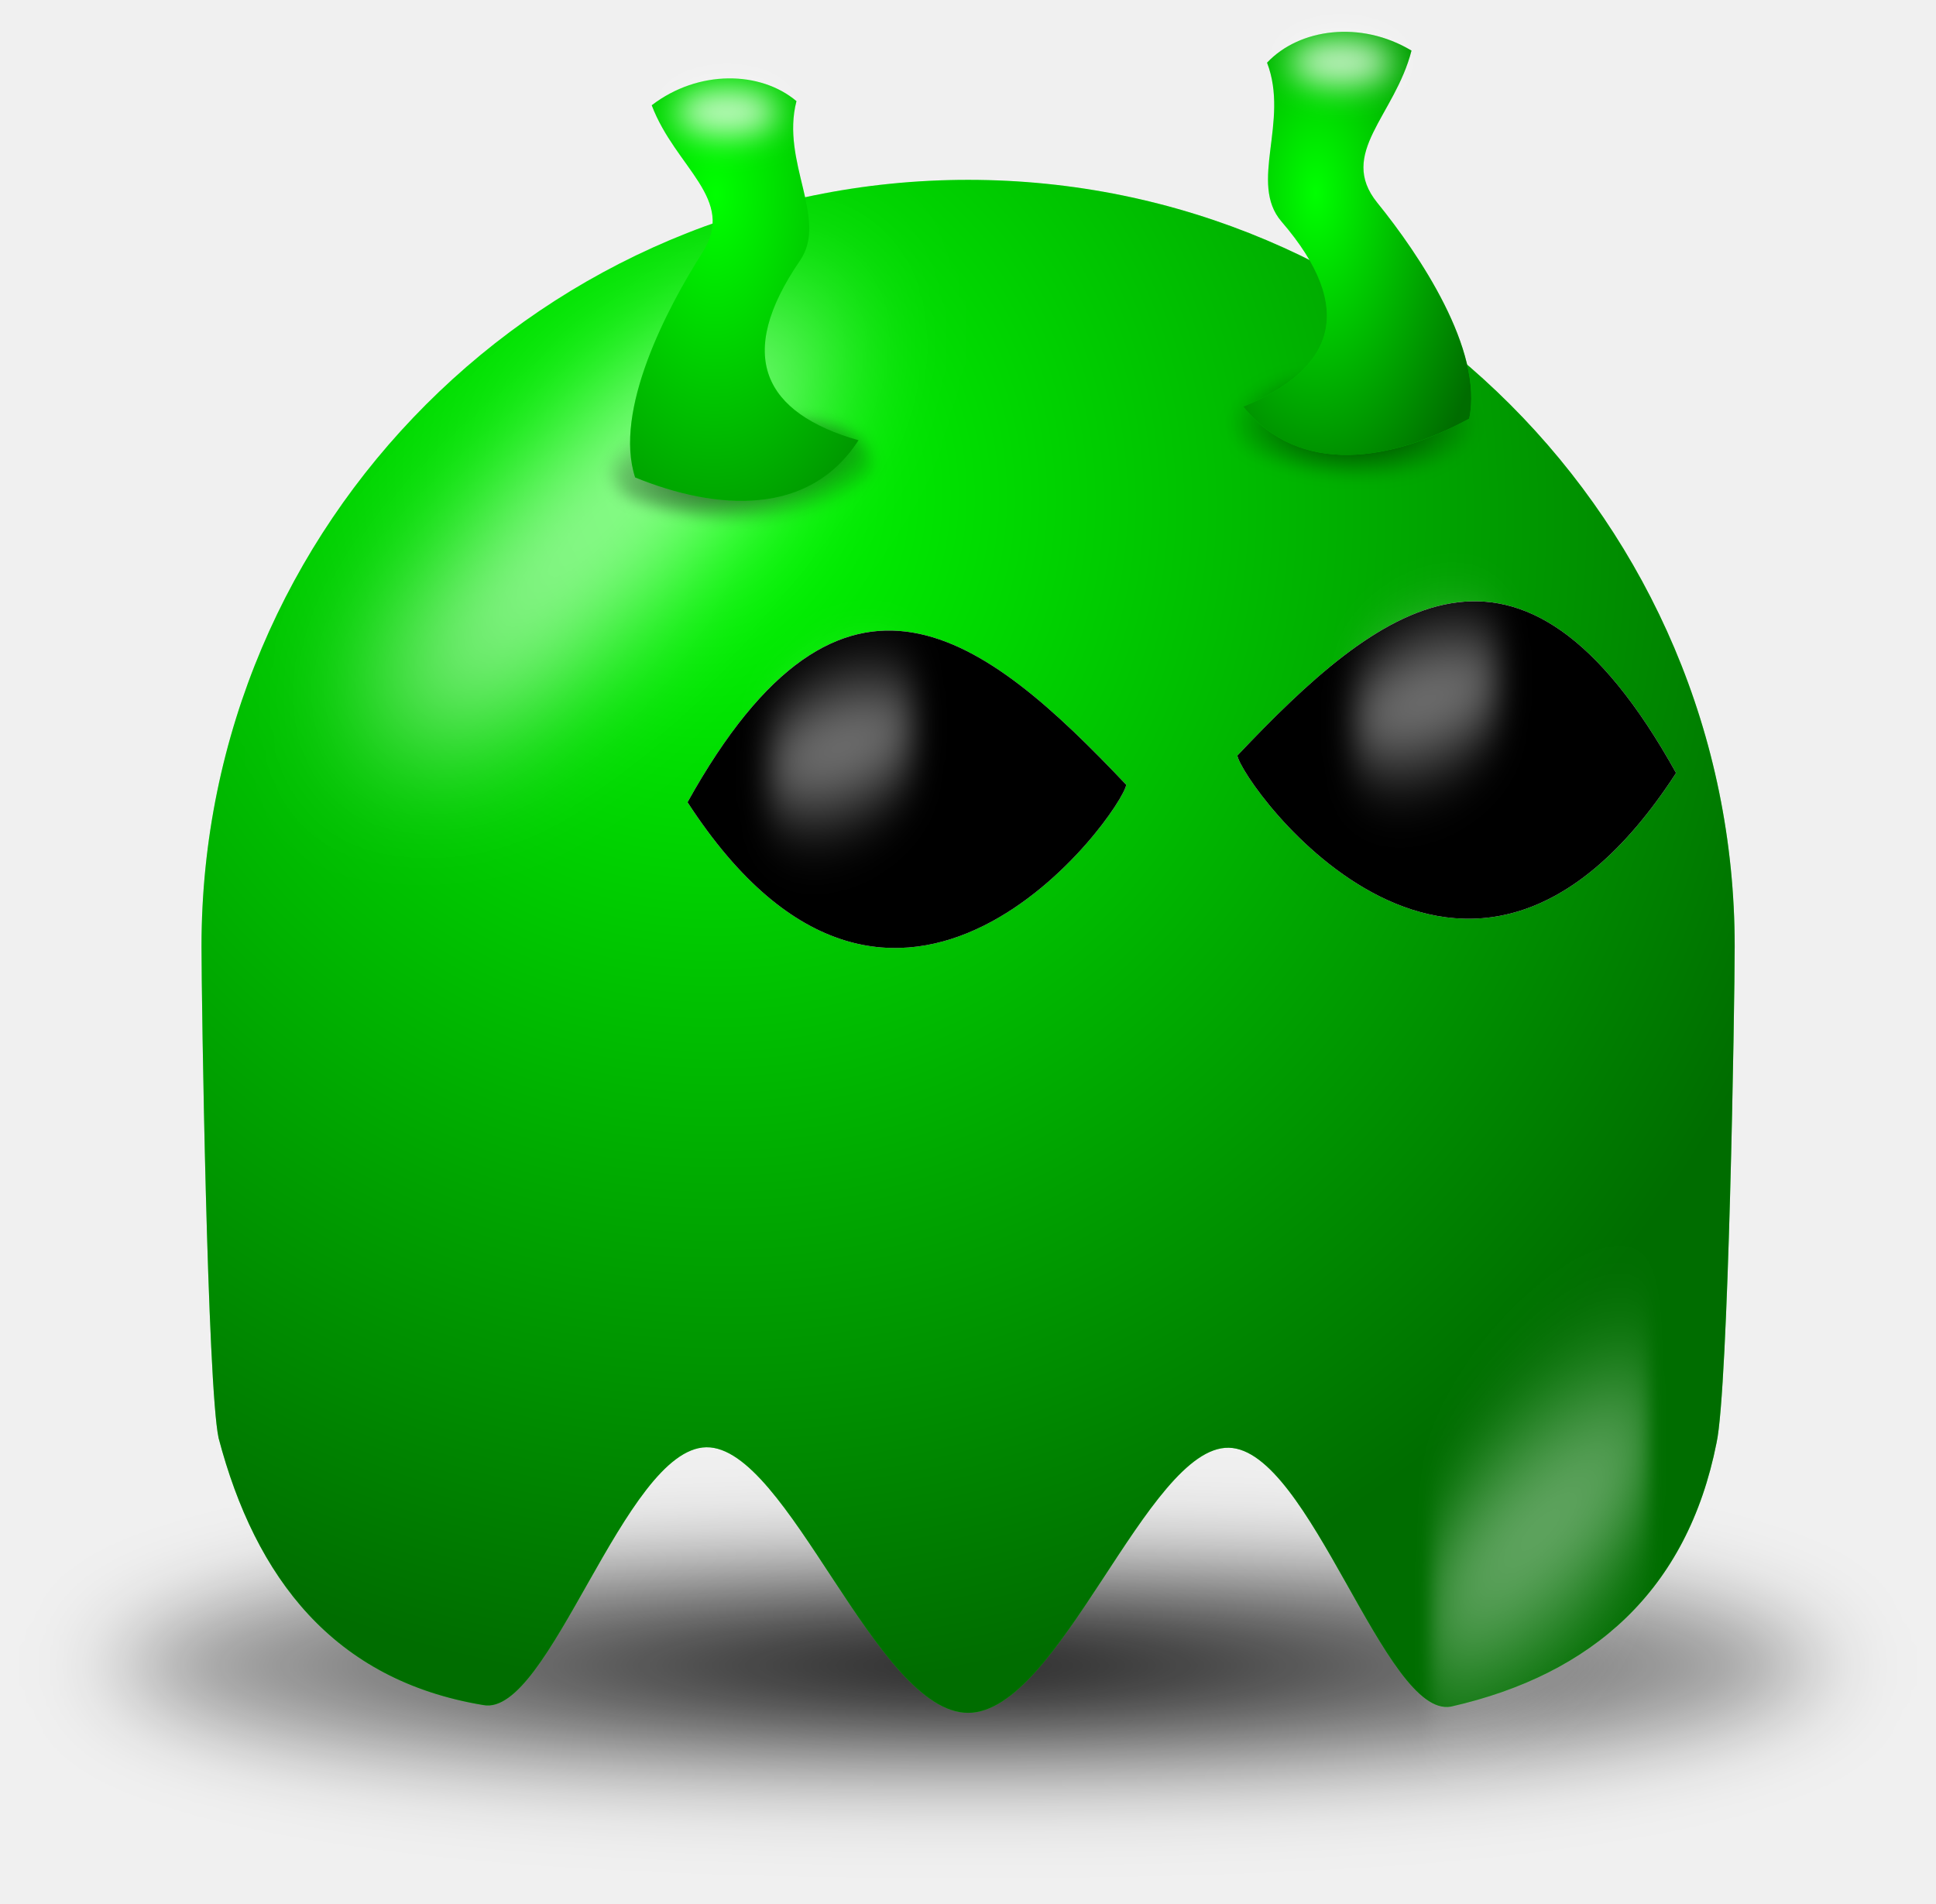
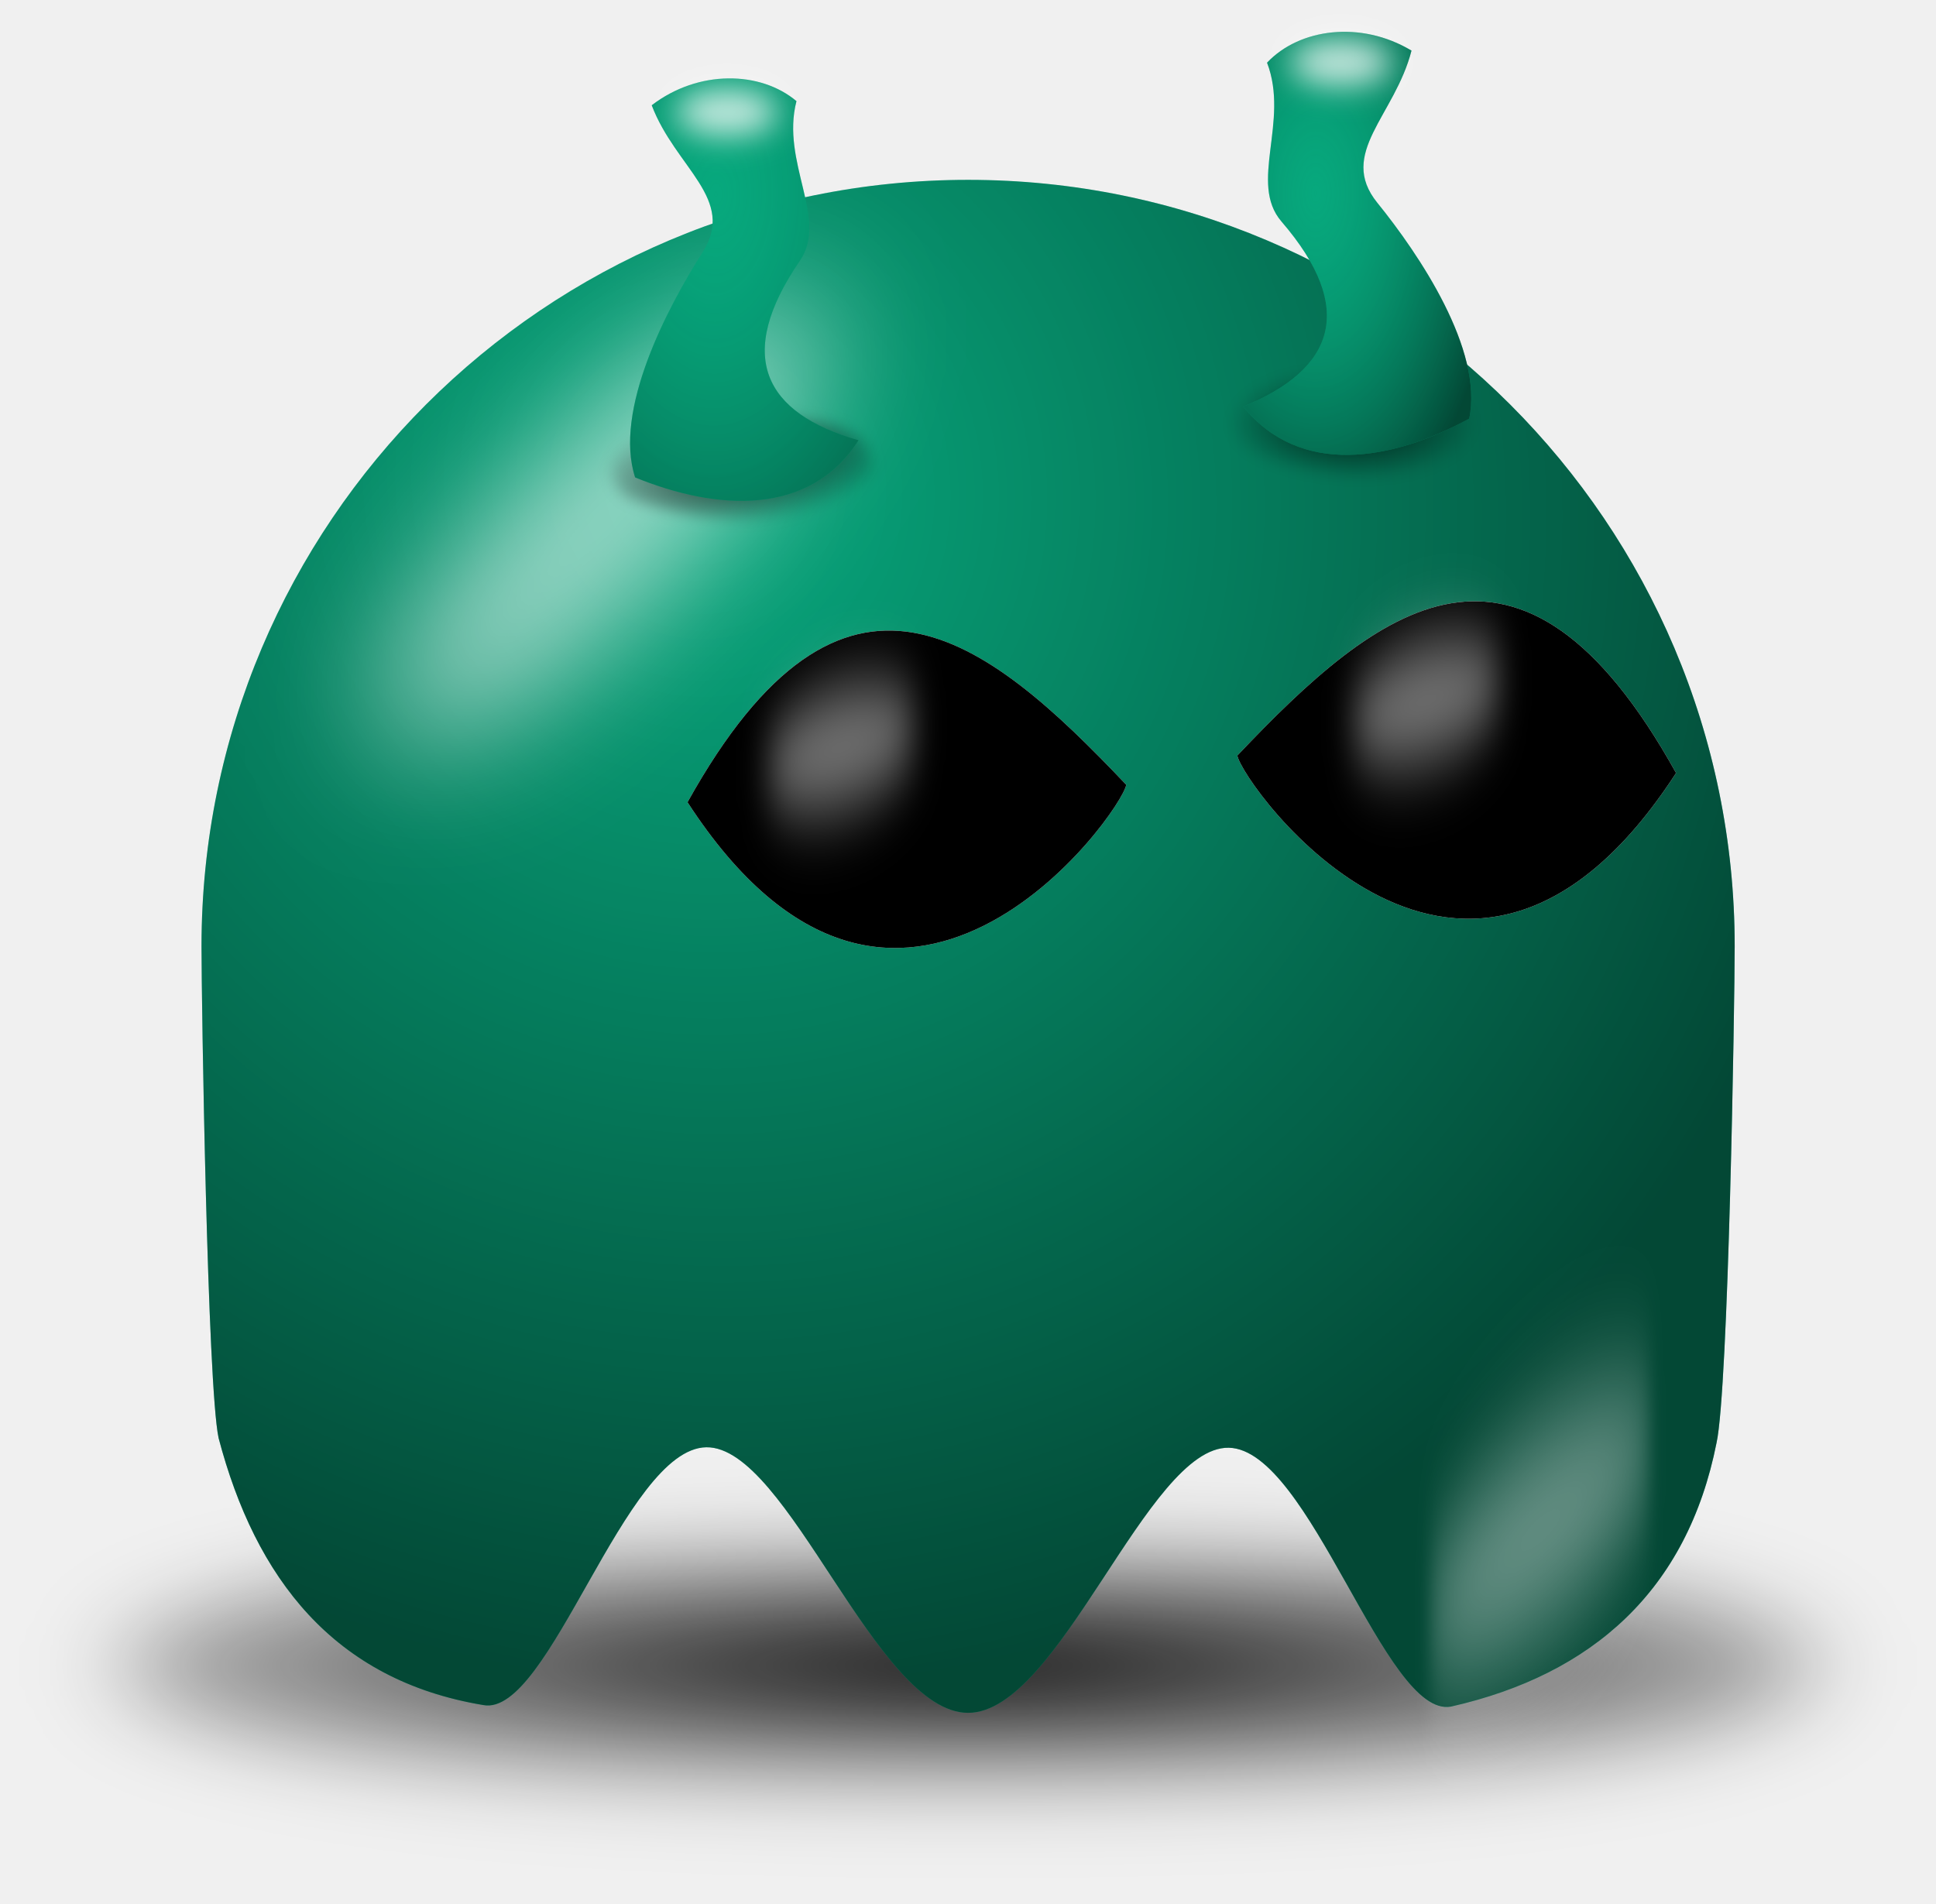
<svg xmlns="http://www.w3.org/2000/svg" xmlns:xlink="http://www.w3.org/1999/xlink" width="30.962mm" height="30.445mm" viewBox="0 0 30.962 30.445" version="1.1" id="svg3968">
  <defs id="defs3962">
+     <linearGradient id="linearGradient2">
+       <stop id="stop1" style="stop-color:#07a87d;stop-opacity:0.114;" offset="0" />
+       <stop id="stop2" style="stop-color:#000000;stop-opacity:.572" offset="1" />
+     </linearGradient>
+     <linearGradient id="linearGradient14">
+       <stop id="stop13" style="stop-color:#07a87d;stop-opacity:0.113;" offset="0" />
+       <stop id="stop14" style="stop-color:#000000;stop-opacity:.572" offset="1" />
+     </linearGradient>
    <radialGradient id="radialGradient4092" xlink:href="#linearGradient4072" gradientUnits="userSpaceOnUse" cy="506.35" cx="210.89" gradientTransform="matrix(1.4028,1.6439e-6,-1.4521e-7,0.20588,-89.845,403.11)" r="68" />
    <linearGradient id="linearGradient4072">
      <stop id="stop4074" style="stop-color:#000000" offset="0" />
      <stop id="stop4076" style="stop-color:#000000;stop-opacity:0" offset="1" />
    </linearGradient>
    <filter id="filter4112" height="1.68" width="1.14" y="-0.34" x="-0.07">
      <feGaussianBlur id="feGaussianBlur4114" stdDeviation="3.968" />
    </filter>
    <radialGradient id="radialGradient4094" xlink:href="#linearGradient2315" gradientUnits="userSpaceOnUse" cy="497.96" cx="216.99" gradientTransform="matrix(0.7158,1.4128,-1.3538,0.68592,735.84,-155.77)" r="65" />
    <linearGradient id="linearGradient2315">
      <stop id="stop2317" style="stop-color:#000000;stop-opacity:0" offset="0" />
      <stop id="stop2319" style="stop-color:#000000;stop-opacity:.572" offset="1" />
    </linearGradient>
    <filter id="filter3730" height="1.682" width="1.696" y="-0.341" x="-0.348">
      <feGaussianBlur id="feGaussianBlur3732" stdDeviation="5.465" />
    </filter>
-     <filter id="filter4065" height="1.907" width="2.039" y="-0.453" x="-0.52">
+     <filter id="filter4065" height="1.738" width="2.811" y="-0.369" x="-0.906">
      <feGaussianBlur id="feGaussianBlur4067" stdDeviation="4.151" />
    </filter>
-     <filter id="filter4572" height="2.184" width="1.786" y="-0.592" x="-0.393">
+     <filter id="filter4572" height="1.9" width="2.109" y="-0.45" x="-0.555">
      <feGaussianBlur id="feGaussianBlur4574" stdDeviation="1.734" />
    </filter>
-     <filter id="filter4568" height="2.184" width="1.786" y="-0.592" x="-0.393">
+     <filter id="filter4568" height="1.9" width="2.109" y="-0.45" x="-0.555">
      <feGaussianBlur id="feGaussianBlur4570" stdDeviation="1.734" />
    </filter>
    <radialGradient id="radialGradient4894" xlink:href="#linearGradient4072" gradientUnits="userSpaceOnUse" cy="273.5" cx="307.44" gradientTransform="matrix(1.4615,-0.21496,0.079255,0.53886,-163.57,192.21)" r="6.938" />
-     <filter id="filter4868" height="1.483" width="1.155" y="-0.241" x="-0.077">
+     <filter id="filter4868" height="1.348" width="1.136" y="-0.174" x="-0.068">
      <feGaussianBlur id="feGaussianBlur4870" stdDeviation="0.444" />
    </filter>
    <radialGradient id="radialGradient4898" xlink:href="#linearGradient4072" gradientUnits="userSpaceOnUse" cy="273.5" cx="307.44" gradientTransform="matrix(1.0899,-0.022704,0.010506,0.50433,-30.498,142.55)" r="6.938" />
-     <filter id="filter4872" height="1.531" width="1.153" y="-0.266" x="-0.077">
+     <filter id="filter4872" height="1.348" width="1.136" y="-0.174" x="-0.068">
      <feGaussianBlur id="feGaussianBlur4874" stdDeviation="0.444" />
    </filter>
-     <radialGradient id="radialGradient4762" xlink:href="#linearGradient2315" gradientUnits="userSpaceOnUse" cy="259.27" cx="305.61" gradientTransform="matrix(-0.6607175,-0.0091522,0.01622451,-1.171258,236.0178,326.0176)" r="6.904" />
-     <radialGradient id="radialGradient4764" xlink:href="#linearGradient2315" gradientUnits="userSpaceOnUse" cy="269.47" cx="575.81" gradientTransform="matrix(-0.4276725,-0.00254304,0.00484717,-0.8151548,292.845,240.6538)" r="6.895" />
-     <filter id="filter4828" height="2.668" width="1.762" y="-0.834" x="-0.381">
+     <radialGradient id="radialGradient4762" xlink:href="#linearGradient2" gradientUnits="userSpaceOnUse" cy="259.27" cx="305.61" gradientTransform="matrix(-0.6607175,-0.0091522,0.01622451,-1.171258,236.0178,326.0176)" r="6.904" />
+     <radialGradient id="radialGradient4764" xlink:href="#linearGradient14" gradientUnits="userSpaceOnUse" cy="269.47" cx="575.81" gradientTransform="matrix(-0.4276725,-0.00254304,0.00484717,-0.8151548,292.845,240.6538)" r="6.895" />
+     <filter id="filter4828" height="2.667" width="1.762" y="-0.834" x="-0.381">
      <feGaussianBlur id="feGaussianBlur4830" stdDeviation="0.983" />
    </filter>
-     <filter id="filter4832" height="2.668" width="1.762" y="-0.834" x="-0.381">
+     <filter id="filter4832" height="2.667" width="1.762" y="-0.834" x="-0.381">
      <feGaussianBlur id="feGaussianBlur4834" stdDeviation="0.983" />
    </filter>
  </defs>
  <g id="layer1" transform="translate(-26.85228,-16.4384)">
-     <g id="g4063" transform="matrix(0.1886135,0,0,0.1886135,2.914589,-52.61454)" style="display:inline;opacity:1">
-       <path id="path4065" style="fill:url(#radialGradient4092);filter:url(#filter4112)" transform="matrix(1.0588,0,0,0.85714,-9.1176,72.48)" d="m 274,507.36 c 0,7.73 -30.46,14 -68,14 -37.54,0 -68,-6.27 -68,-14 0,-7.73 30.46,-14 68,-14 37.54,0 68,6.27 68,14 z" />
-       <path id="path4067" d="m 305,531.36 c 0,4.85 -0.53,37.56 -1.54,42.11 -2.47,12.46 -10.48,19.63 -22.51,22.36 -5.59,1.04 -11.95,-21.82 -18.85,-21.95 -6.9,-0.13 -14.34,22.48 -22.1,22.48 -7.8,0 -15.27,-22.62 -22.2,-22.52 -6.93,0.11 -13.31,22.94 -18.91,21.86 -12.68,-2.1 -19.32,-10.78 -22.44,-22.64 -0.95,-4.42 -1.45,-37 -1.45,-41.7 0,-35.88 29.12,-65 65,-65 35.88,0 65,29.12 65,65 z" style="fill:#00ff00" transform="translate(-31,-85)" />
-       <path id="path4070" style="fill:url(#radialGradient4094)" transform="translate(-31,-85)" d="m 305,531.36 c 0,4.85 -0.53,37.56 -1.54,42.11 -2.47,12.46 -10.48,19.63 -22.51,22.36 -5.59,1.04 -11.95,-21.82 -18.85,-21.95 -6.9,-0.13 -14.34,22.48 -22.1,22.48 -7.8,0 -15.27,-22.62 -22.2,-22.52 -6.93,0.11 -13.31,22.94 -18.91,21.86 -12.68,-2.1 -19.32,-10.78 -22.44,-22.64 -0.95,-4.42 -1.45,-37 -1.45,-41.7 0,-35.88 29.12,-65 65,-65 35.88,0 65,29.12 65,65 z" />
-       <path id="path4088" style="fill:#ffffff;fill-opacity:0.627;filter:url(#filter3730)" d="m 182.98,415.24 c -10.02,10.27 -20.4,16.41 -23.17,13.71 -2.76,-2.7 3.13,-13.22 13.16,-23.49 10.02,-10.27 20.4,-16.42 23.17,-13.72 2.76,2.7 -3.13,13.23 -13.16,23.5 z" />
-       <path id="path4090" style="fill:#ffffff;fill-opacity:0.434;filter:url(#filter4065)" transform="rotate(39.53282,265.349,500.2577)" d="m 262,501.86 c 0,7.45 -2.46,13.5 -5.5,13.5 -3.04,0 -5.5,-6.05 -5.5,-13.5 0,-7.45 2.46,-13.5 5.5,-13.5 3.04,0 5.5,6.05 5.5,13.5 z" />
-       <path id="path4129" style="fill:#ffffff;fill-rule:evenodd" d="m 185.21,434.14 c 13.23,-23.81 25.27,-14.07 37.2,-1.48 -0.4,2.39 -19.38,28.96 -37.2,1.48 z" />
-       <path id="path4131" style="fill:#ffffff;fill-rule:evenodd" d="m 269.03,431.66 c -13.23,-23.81 -25.27,-14.07 -37.2,-1.48 0.4,2.39 19.38,28.96 37.2,1.48 z" />
-       <path id="path4133" style="fill:#000000;fill-rule:evenodd" d="m 185.21,434.14 c 13.23,-23.81 25.27,-14.07 37.2,-1.48 -0.4,2.39 -19.38,28.96 -37.2,1.48 z" />
-       <path id="path4135" style="fill:#000000;fill-rule:evenodd" d="m 269.03,431.66 c -13.23,-23.81 -25.27,-14.07 -37.2,-1.48 0.4,2.39 19.38,28.96 37.2,1.48 z" />
-       <path id="path4411" style="fill:#ffffff;fill-opacity:0.456;filter:url(#filter4572)" transform="matrix(0.63329,1.0548,-1.3113,0.78734,428.32,-145.66)" d="m 326.25,293.38 c 0,2.55 -1.68,4.62 -3.75,4.62 -2.07,0 -3.75,-2.07 -3.75,-4.62 0,-2.56 1.68,-4.63 3.75,-4.63 2.07,0 3.75,2.07 3.75,4.63 z" />
-       <path id="path4558" style="fill:#ffffff;fill-opacity:0.456;filter:url(#filter4568)" transform="matrix(0.63329,1.0548,-1.3113,0.78734,378.72,-141.69)" d="m 326.25,293.38 c 0,2.55 -1.68,4.62 -3.75,4.62 -2.07,0 -3.75,-2.07 -3.75,-4.62 0,-2.56 1.68,-4.63 3.75,-4.63 2.07,0 3.75,2.07 3.75,4.63 z" />
+     <g id="g4063" transform="matrix(0.1886135,0,0,0.1886135,2.914589,-52.61454)" style="display:inline;opacity:1;stroke-width:1.002;stroke-dasharray:none">
+       <path id="path4065" style="display:inline;fill:url(#radialGradient4092);stroke-width:1.052;stroke-dasharray:none;filter:url(#filter4112)" transform="matrix(1.0588,0,0,0.85714,-9.1176,72.48)" d="m 274,507.36 c 0,7.73 -30.46,14 -68,14 -37.54,0 -68,-6.27 -68,-14 0,-7.73 30.46,-14 68,-14 37.54,0 68,6.27 68,14 z" />
+       <path id="path4067" d="m 305,531.36 c 0,4.85 -0.53,37.56 -1.54,42.11 -2.47,12.46 -10.48,19.63 -22.51,22.36 -5.59,1.04 -11.95,-21.82 -18.85,-21.95 -6.9,-0.13 -14.34,22.48 -22.1,22.48 -7.8,0 -15.27,-22.62 -22.2,-22.52 -6.93,0.11 -13.31,22.94 -18.91,21.86 -12.68,-2.1 -19.32,-10.78 -22.44,-22.64 -0.95,-4.42 -1.45,-37 -1.45,-41.7 0,-35.88 29.12,-65 65,-65 35.88,0 65,29.12 65,65 z" style="display:inline;fill:#07a87d;stroke-width:1.002;stroke-dasharray:none;fill-opacity:1" transform="translate(-31,-85)" />
+       <path id="path4070" style="display:inline;fill:url(#radialGradient4094);stroke-width:1.002;stroke-dasharray:none" transform="translate(-31,-85)" d="m 305,531.36 c 0,4.85 -0.53,37.56 -1.54,42.11 -2.47,12.46 -10.48,19.63 -22.51,22.36 -5.59,1.04 -11.95,-21.82 -18.85,-21.95 -6.9,-0.13 -14.34,22.48 -22.1,22.48 -7.8,0 -15.27,-22.62 -22.2,-22.52 -6.93,0.11 -13.31,22.94 -18.91,21.86 -12.68,-2.1 -19.32,-10.78 -22.44,-22.64 -0.95,-4.42 -1.45,-37 -1.45,-41.7 0,-35.88 29.12,-65 65,-65 35.88,0 65,29.12 65,65 z" />
+       <path id="path4088" style="display:inline;fill:#ffffff;fill-opacity:0.627;stroke-width:1.002;stroke-dasharray:none;filter:url(#filter3730)" d="m 182.98,415.24 c -10.02,10.27 -20.4,16.41 -23.17,13.71 -2.76,-2.7 3.13,-13.22 13.16,-23.49 10.02,-10.27 20.4,-16.42 23.17,-13.72 2.76,2.7 -3.13,13.23 -13.16,23.5 z" />
+       <path id="path4090" style="display:inline;fill:#ffffff;fill-opacity:0.434;stroke-width:1.002;stroke-dasharray:none;filter:url(#filter4065)" transform="rotate(39.53282,265.349,500.2577)" d="m 262,501.86 c 0,7.45 -2.46,13.5 -5.5,13.5 -3.04,0 -5.5,-6.05 -5.5,-13.5 0,-7.45 2.46,-13.5 5.5,-13.5 3.04,0 5.5,6.05 5.5,13.5 z" />
+       <path id="path4129" style="fill:#ffffff;fill-rule:evenodd;stroke-width:1.002;stroke-dasharray:none" d="m 185.21,434.14 c 13.23,-23.81 25.27,-14.07 37.2,-1.48 -0.4,2.39 -19.38,28.96 -37.2,1.48 z" />
+       <path id="path4131" style="fill:#ffffff;fill-rule:evenodd;stroke-width:1.002;stroke-dasharray:none" d="m 269.03,431.66 c -13.23,-23.81 -25.27,-14.07 -37.2,-1.48 0.4,2.39 19.38,28.96 37.2,1.48 z" />
+       <path id="path4133" style="fill:#000000;fill-rule:evenodd;stroke-width:1.002;stroke-dasharray:none" d="m 185.21,434.14 c 13.23,-23.81 25.27,-14.07 37.2,-1.48 -0.4,2.39 -19.38,28.96 -37.2,1.48 z" />
+       <path id="path4135" style="fill:#000000;fill-rule:evenodd;stroke-width:1.002;stroke-dasharray:none" d="m 269.03,431.66 c -13.23,-23.81 -25.27,-14.07 -37.2,-1.48 0.4,2.39 19.38,28.96 37.2,1.48 z" />
+       <path id="path4411" style="fill:#ffffff;fill-opacity:0.456;filter:url(#filter4572);stroke-width:0.73;stroke-dasharray:none" transform="matrix(0.63329,1.0548,-1.3113,0.78734,428.32,-145.66)" d="m 326.25,293.38 c 0,2.55 -1.68,4.62 -3.75,4.62 -2.07,0 -3.75,-2.07 -3.75,-4.62 0,-2.56 1.68,-4.63 3.75,-4.63 2.07,0 3.75,2.07 3.75,4.63 z" />
+       <path id="path4558" style="fill:#ffffff;fill-opacity:0.456;filter:url(#filter4568);stroke-width:0.73;stroke-dasharray:none" transform="matrix(0.63329,1.0548,-1.3113,0.78734,378.72,-141.69)" d="m 326.25,293.38 c 0,2.55 -1.68,4.62 -3.75,4.62 -2.07,0 -3.75,-2.07 -3.75,-4.62 0,-2.56 1.68,-4.63 3.75,-4.63 2.07,0 3.75,2.07 3.75,4.63 z" />
    </g>
    <path id="path4836" d="m 306,270.53 c -2.28,-0.22 -8.62,1.36 -5.62,4.5 4.42,1.96 11.17,2.62 14.9,-0.91 0.39,-4.11 -6.8,-3.43 -9.28,-3.59 z" style="display:inline;opacity:1;fill:url(#radialGradient4894);fill-opacity:0.765;filter:url(#filter4868)" transform="matrix(0.2643928,-0.01006713,0.01006713,0.2643928,-45.3216,-45.30733)" />
-     <path id="path4754" d="m 37.011,24.075 c 1.307,0.534 2.791,0.627 3.572,-0.595 -1.513,-0.431 -1.984,-1.347 -0.937,-2.873 0.458,-0.669 -0.31,-1.572 -0.056,-2.551 -0.574,-0.484 -1.566,-0.508 -2.315,0.066 0.381,1.005 1.36,1.5 0.812,2.355 -0.569,0.892 -1.426,2.529 -1.077,3.598 z" style="display:inline;opacity:1;fill:#00ff00;fill-rule:evenodd;stroke-width:0.265" />
+     <path id="path4754" d="m 37.011,24.075 c 1.307,0.534 2.791,0.627 3.572,-0.595 -1.513,-0.431 -1.984,-1.347 -0.937,-2.873 0.458,-0.669 -0.31,-1.572 -0.056,-2.551 -0.574,-0.484 -1.566,-0.508 -2.315,0.066 0.381,1.005 1.36,1.5 0.812,2.355 -0.569,0.892 -1.426,2.529 -1.077,3.598 z" style="display:inline;opacity:1;fill:#07a87d;fill-opacity:1;fill-rule:evenodd;stroke-width:0.265" />
    <path id="path4838" d="m 306,270.53 c -2.28,-0.22 -8.62,1.36 -5.62,4.5 4.42,1.96 11.17,2.62 14.9,-0.91 0.39,-4.11 -6.8,-3.43 -9.28,-3.59 z" style="display:inline;opacity:1;fill:url(#radialGradient4898);fill-opacity:0.765;filter:url(#filter4872)" transform="matrix(0.2645251,0.00551074,-0.00551074,0.2645251,-31.34631,-50.82696)" />
-     <path id="path4756" style="display:inline;opacity:1;fill:#00ff00;fill-rule:evenodd;stroke-width:0.265" d="m 50.349,23.135 c -1.238,0.675 -2.704,0.934 -3.614,-0.193 1.455,-0.598 1.82,-1.558 0.611,-2.961 -0.529,-0.616 0.132,-1.595 -0.23,-2.54 0.516,-0.548 1.5,-0.68 2.31,-0.193 -0.267,1.042 -1.185,1.643 -0.548,2.432 0.667,0.823 1.701,2.355 1.471,3.455 z" />
-     <path id="path4758" style="display:inline;opacity:1;fill:url(#radialGradient4762);fill-rule:evenodd;stroke-width:0.265" d="m 37.011,24.075 c 1.307,0.534 2.791,0.627 3.572,-0.595 -1.513,-0.431 -1.984,-1.347 -0.937,-2.873 0.458,-0.669 -0.31,-1.572 -0.056,-2.551 -0.574,-0.484 -1.566,-0.508 -2.315,0.066 0.381,1.005 1.36,1.5 0.812,2.355 -0.569,0.892 -1.426,2.529 -1.077,3.598 z" />
+     <path id="path4756" style="display:inline;opacity:1;fill:#07a87d;fill-opacity:1;fill-rule:evenodd;stroke-width:0.265" d="m 50.349,23.135 c -1.238,0.675 -2.704,0.934 -3.614,-0.193 1.455,-0.598 1.82,-1.558 0.611,-2.961 -0.529,-0.616 0.132,-1.595 -0.23,-2.54 0.516,-0.548 1.5,-0.68 2.31,-0.193 -0.267,1.042 -1.185,1.643 -0.548,2.432 0.667,0.823 1.701,2.355 1.471,3.455 z" />
+     <path id="path4758" style="display:inline;opacity:1;fill:url(#radialGradient4762);fill-rule:evenodd;stroke-width:0.265;stroke-dasharray:none" d="m 37.011,24.075 c 1.307,0.534 2.791,0.627 3.572,-0.595 -1.513,-0.431 -1.984,-1.347 -0.937,-2.873 0.458,-0.669 -0.31,-1.572 -0.056,-2.551 -0.574,-0.484 -1.566,-0.508 -2.315,0.066 0.381,1.005 1.36,1.5 0.812,2.355 -0.569,0.892 -1.426,2.529 -1.077,3.598 z" />
    <path id="path4760" style="display:inline;opacity:1;fill:url(#radialGradient4764);fill-rule:evenodd;stroke-width:0.265" d="m 50.349,23.135 c -1.238,0.675 -2.704,0.934 -3.614,-0.193 1.455,-0.598 1.82,-1.558 0.611,-2.961 -0.529,-0.616 0.132,-1.595 -0.23,-2.54 0.516,-0.548 1.5,-0.68 2.31,-0.193 -0.267,1.042 -1.185,1.643 -0.548,2.432 0.667,0.823 1.701,2.355 1.471,3.455 z" />
    <path id="path4766" style="display:inline;opacity:1;fill:#ffffff;fill-opacity:0.765;filter:url(#filter4828)" d="m 47.037,6.775 c 0,0.79 -1.39,1.42 -3.09,1.42 -1.71,0 -3.1,-0.63 -3.1,-1.42 0,-0.78 1.39,-1.41 3.1,-1.41 1.7,0 3.09,0.63 3.09,1.41 z" transform="matrix(0.2645833,0,0,0.2645833,26.85228,16.4384)" />
    <path id="path4768" style="display:inline;opacity:1;fill:#ffffff;fill-opacity:0.765;filter:url(#filter4832)" d="m 84.157,3.77 c 0,0.79 -1.39,1.42 -3.09,1.42 -1.71,0 -3.1,-0.63 -3.1,-1.42 0,-0.78 1.39,-1.41 3.1,-1.41 1.7,0 3.09,0.63 3.09,1.41 z" transform="matrix(0.2645833,0,0,0.2645833,26.85228,16.4384)" />
  </g>
</svg>
